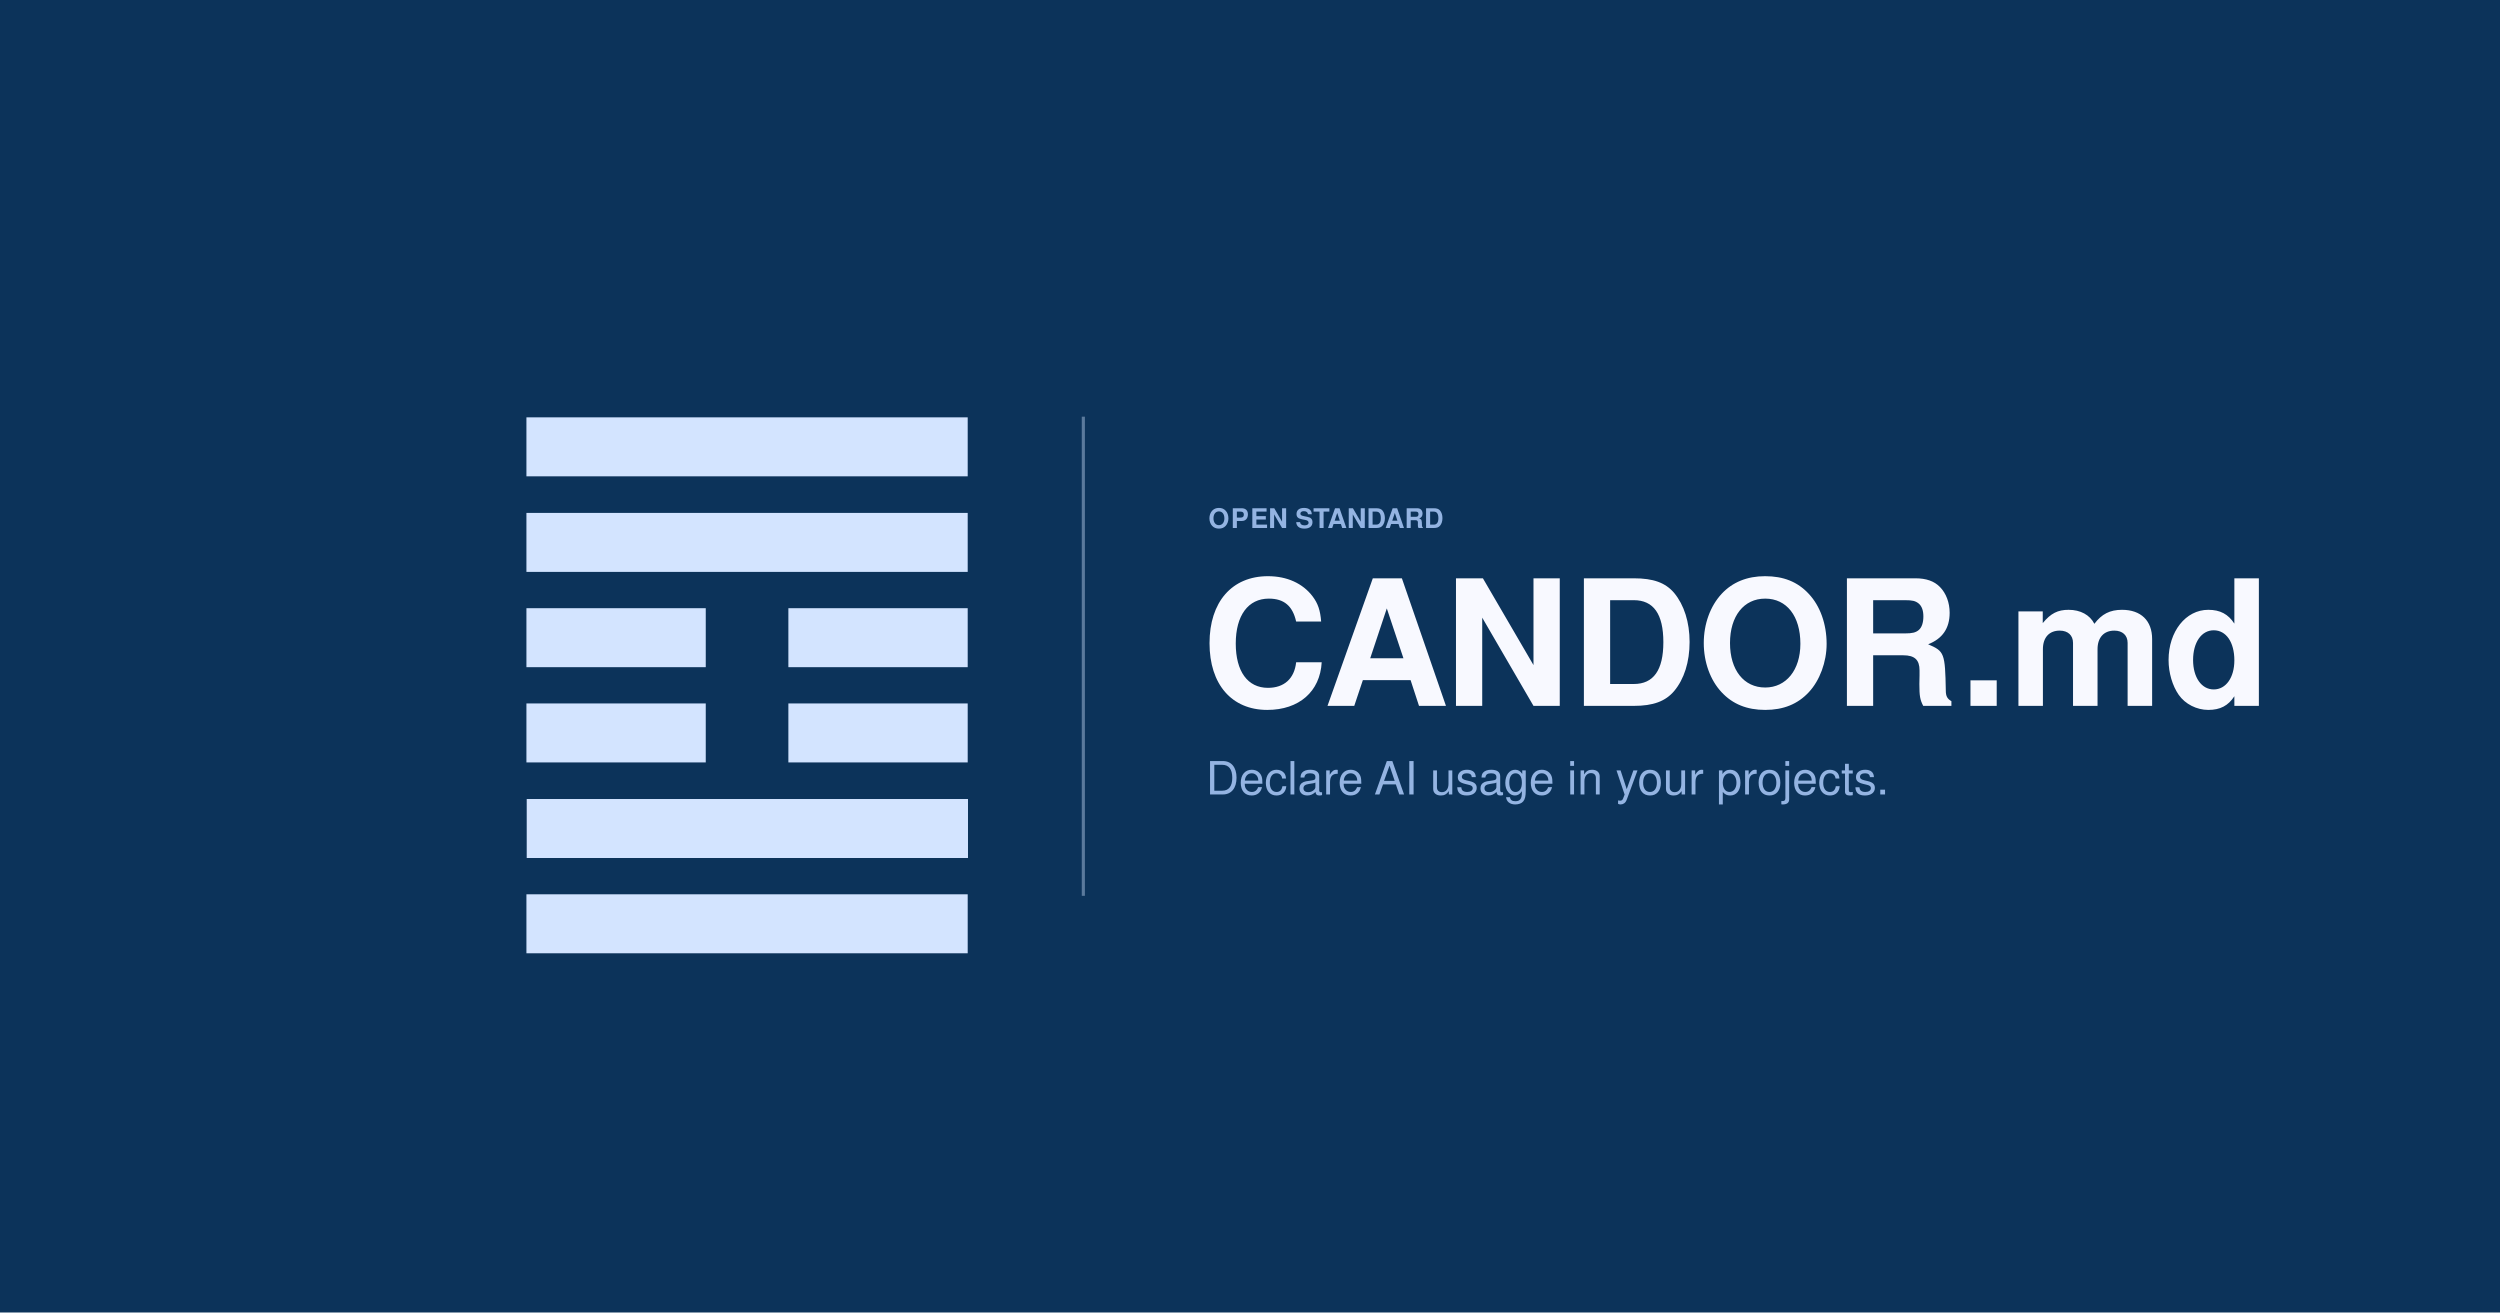
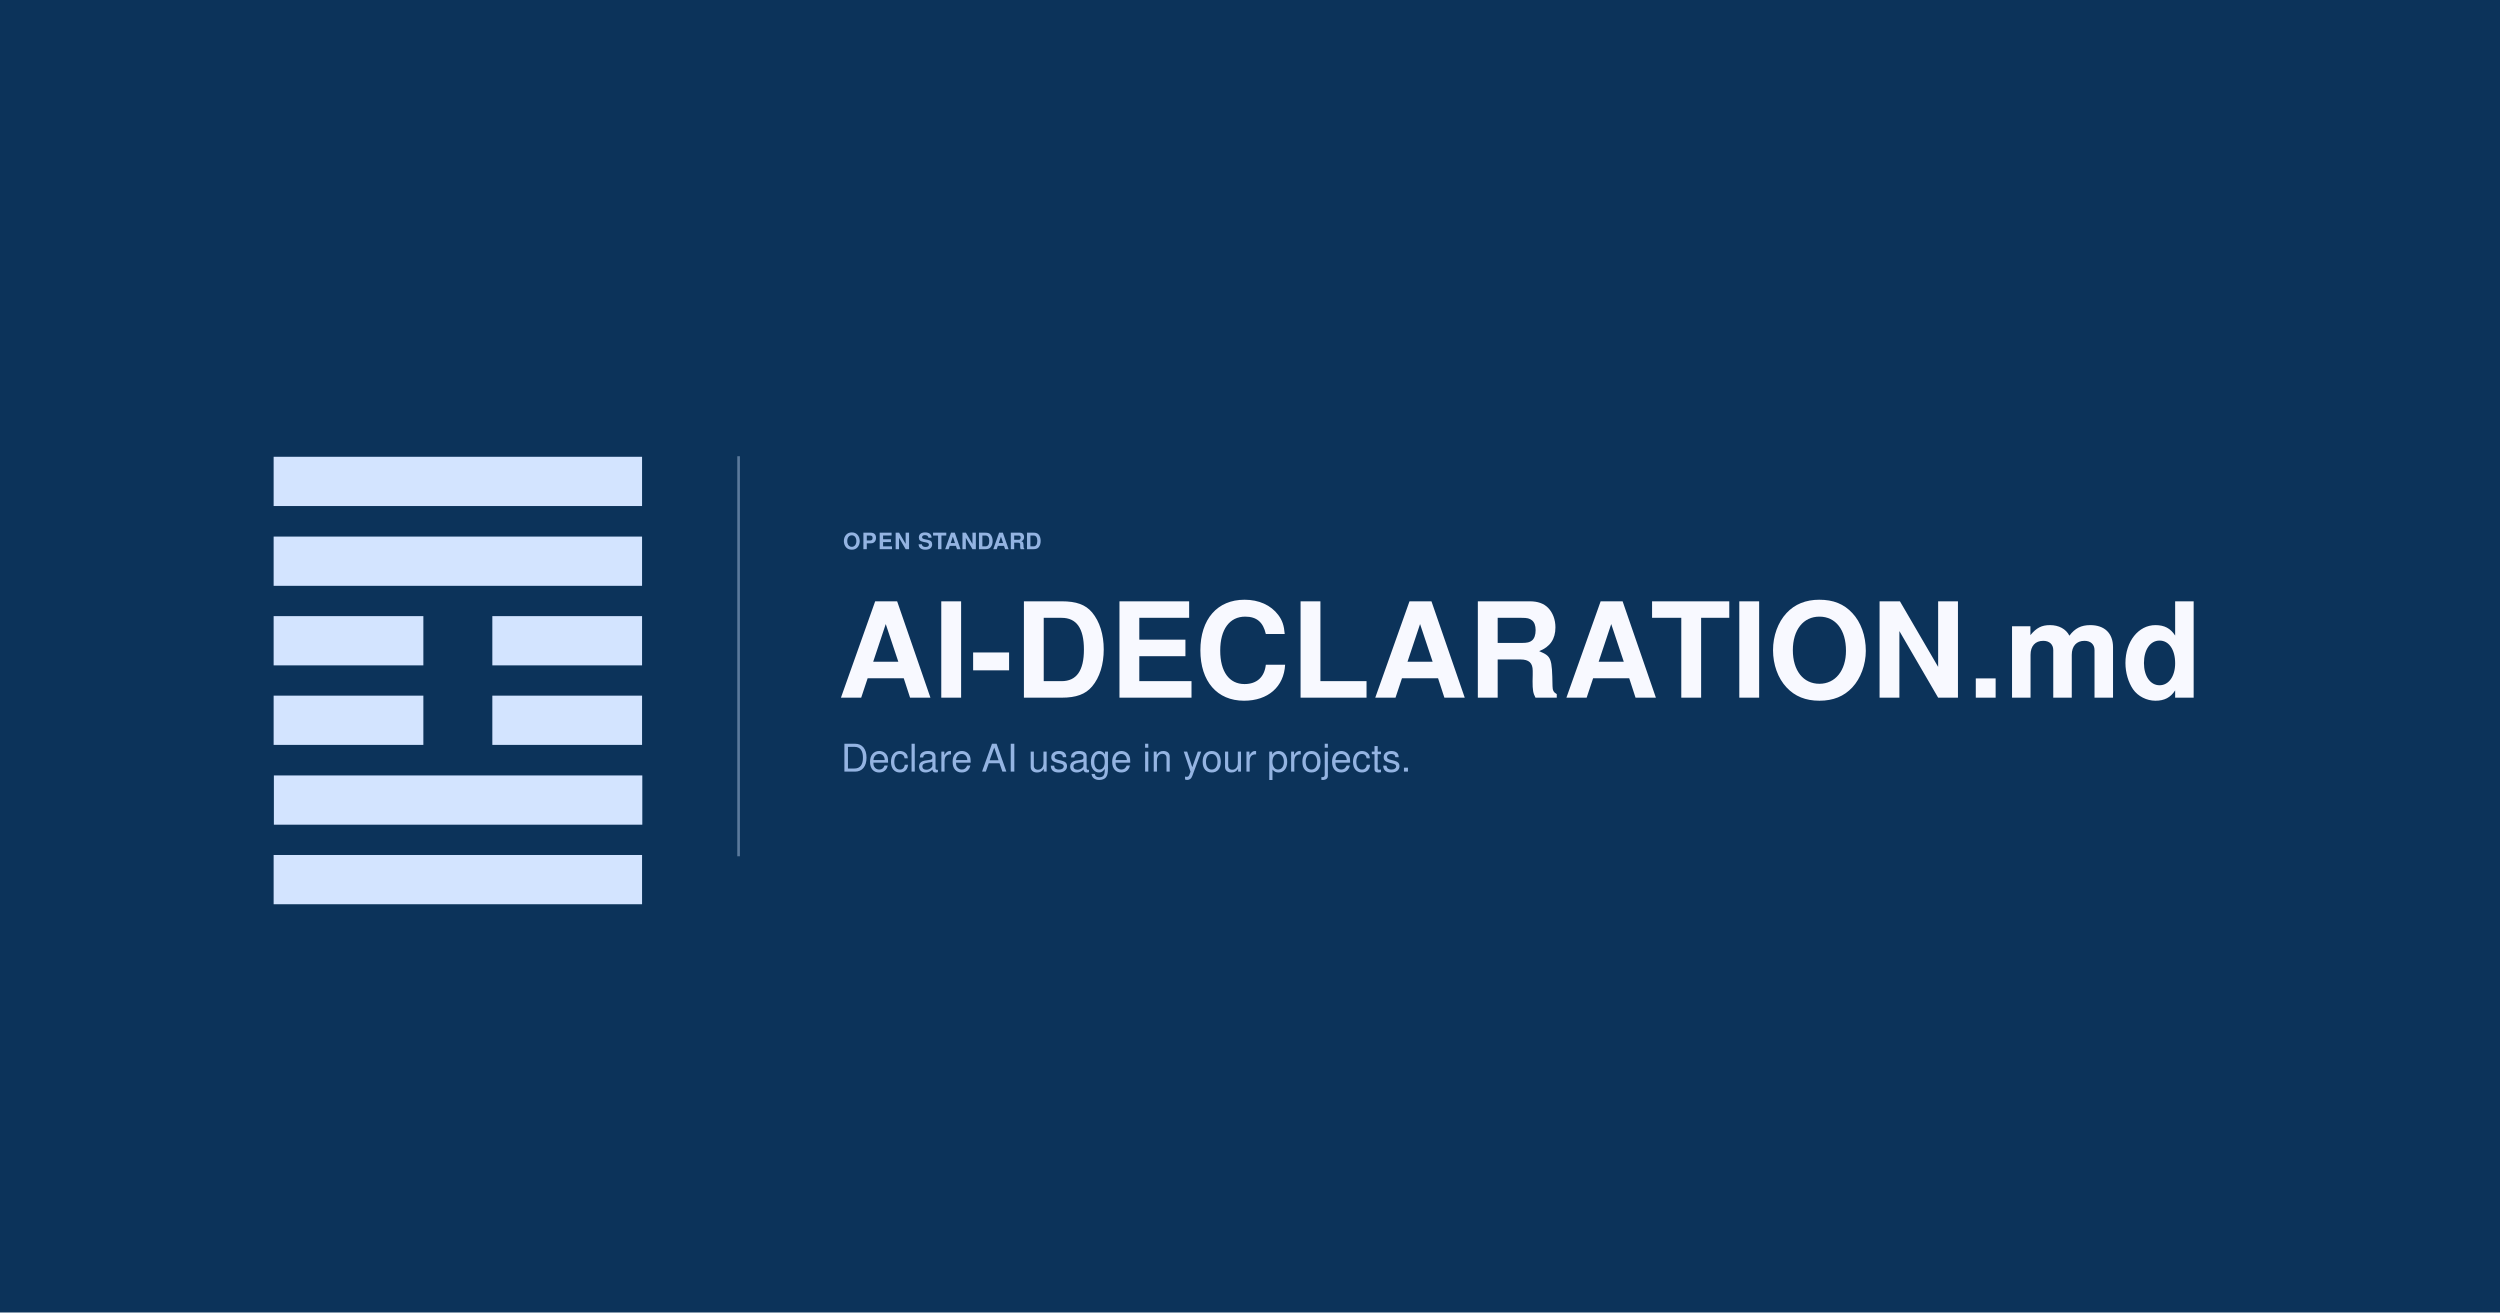
<svg xmlns="http://www.w3.org/2000/svg" width="100%" height="100%" viewBox="0 0 1200 630" version="1.1" xml:space="preserve" style="fill-rule:evenodd;clip-rule:evenodd;">
-   <rect x="0" y="0" width="1200" height="630" style="fill:#0c335a;" />
+   <rect x="0" y="0" width="1200" height="630" style="fill:rgb(12,51,90);" />
  <g>
-     <text x="228.621px" y="411.699px" style="font-family:'AppleSymbols', 'Apple Symbols';font-size:289.956px;fill:#d3e4ff;">䷼</text>
+     <g transform="matrix(0.834893,0,0,0.834893,111.2564,395.7333)">
+       <text x="0px" y="0px" style="font-family:'AppleSymbols', 'Apple Symbols';font-size:289.956px;fill:rgb(211,228,255);">䷼</text>
+     </g>
  </g>
-   <path d="M520,200l0,230" style="fill:none;fill-rule:nonzero;stroke:#d3e4ff;stroke-opacity:0.4;stroke-width:1.5px;" />
+   <g transform="matrix(0.834893,0,0,0.834893,-79.61769,52.00867)">
+     <path d="M520,200L520,430" style="fill:none;fill-rule:nonzero;stroke:rgb(211,228,255);stroke-opacity:0.4;stroke-width:1.5px;" />
+   </g>
  <g>
-     <g>
+     <g transform="matrix(0.834893,0,0,0.834893,-79.61769,52.00867)">
      <g>
-         <text x="580px" y="253.443px" style="font-family:'Helvetica-Bold', 'Helvetica';font-weight:700;font-size:13px;fill:#94b4e2;">O</text>
-         <text x="590.762px" y="253.443px" style="font-family:'Helvetica-Bold', 'Helvetica';font-weight:700;font-size:13px;fill:#94b4e2;">P<tspan x="600.083px 609.404px 619.442px 623.704px 633.025px 641.615px 651.653px 661.691px 671.729px 681.768px 691.806px " y="253.443px 253.443px 253.443px 253.443px 253.443px 253.443px 253.443px 253.443px 253.443px 253.443px 253.443px ">EN STANDARD</tspan>
-         </text>
+         <g transform="matrix(1,0,0,1,580,253.443)">
+           <text x="0px" y="0px" style="font-family:'Helvetica-Bold', 'Helvetica';font-weight:700;font-size:13px;fill:rgb(148,180,226);">O</text>
+         </g>
+         <g>
+           <g transform="matrix(1,0,0,1,590.762,253.443)">
+             <text x="0px" y="0px" style="font-family:'Helvetica-Bold', 'Helvetica';font-weight:700;font-size:13px;fill:rgb(148,180,226);">P</text>
+           </g>
+           <g transform="matrix(1,0,0,1,600.083,253.443)">
+             <g>
+               <text x="0px" y="0px" style="font-family:'Helvetica-Bold', 'Helvetica';font-weight:700;font-size:13px;fill:rgb(148,180,226);">E</text>
+               <g transform="matrix(1,0,0,1,9.321,0)">
+                 <text x="0px" y="0px" style="font-family:'Helvetica-Bold', 'Helvetica';font-weight:700;font-size:13px;fill:rgb(148,180,226);">N<tspan x="10.038px 14.3px 23.621px 34.127px 44.165px 54.203px 64.241px 74.28px 84.318px " y="0px 0px 0px 0px 0px 0px 0px 0px 0px "> STANDARD</tspan>
+                 </text>
+               </g>
+             </g>
+           </g>
+         </g>
      </g>
    </g>
-     <g>
+     <g transform="matrix(0.834893,0,0,0.834893,-79.61769,52.00867)">
      <g>
-         <text x="576.868px" y="338.818px" style="font-family:'Helvetica-Bold', 'Helvetica';font-weight:700;font-size:84px;fill:#f8f9ff;">C</text>
-         <text x="635.01px" y="338.818px" style="font-family:'Helvetica-Bold', 'Helvetica';font-weight:700;font-size:84px;fill:#f8f9ff;">A<tspan x="693.152px 751.294px 809.436px 872.254px 930.396px 951.214px 1023.384px " y="338.818px 338.818px 338.818px 338.818px 338.818px 338.818px 338.818px ">NDOR.md</tspan>
-         </text>
+         <g transform="matrix(1,0,0,1,576.868,338.818)">
+           <g>
+             <text x="0px" y="0px" style="font-family:'Helvetica-Bold', 'Helvetica';font-weight:700;font-size:76px;fill:rgb(248,249,255);">AI-DECLARA</text>
+             <g transform="matrix(1,0,0,1,467.244,0)">
+               <text x="0px" y="0px" style="font-family:'Helvetica-Bold', 'Helvetica';font-weight:700;font-size:76px;fill:rgb(248,249,255);">TION.md</text>
+             </g>
+           </g>
+         </g>
      </g>
    </g>
-     <g>
+     <g transform="matrix(0.834893,0,0,0.834893,-79.61769,52.00867)">
      <g>
-         <text x="578.869px" y="381.333px" style="font-family:'Helvetica';font-size:22px;fill:#94b4e2;">Declare</text>
-         <text x="659.586px" y="381.333px" style="font-family:'Helvetica';font-size:22px;fill:#94b4e2;">AI usage in your projects.</text>
+         <g transform="matrix(1,0,0,1,578.869,381.333)">
+           <text x="0px" y="0px" style="font-family:'Helvetica';font-size:22px;fill:rgb(148,180,226);">Declare</text>
+         </g>
+         <g transform="matrix(1,0,0,1,659.586,381.333)">
+           <text x="0px" y="0px" style="font-family:'Helvetica';font-size:22px;fill:rgb(148,180,226);">AI usage in your projects.</text>
+         </g>
      </g>
    </g>
  </g>
</svg>
